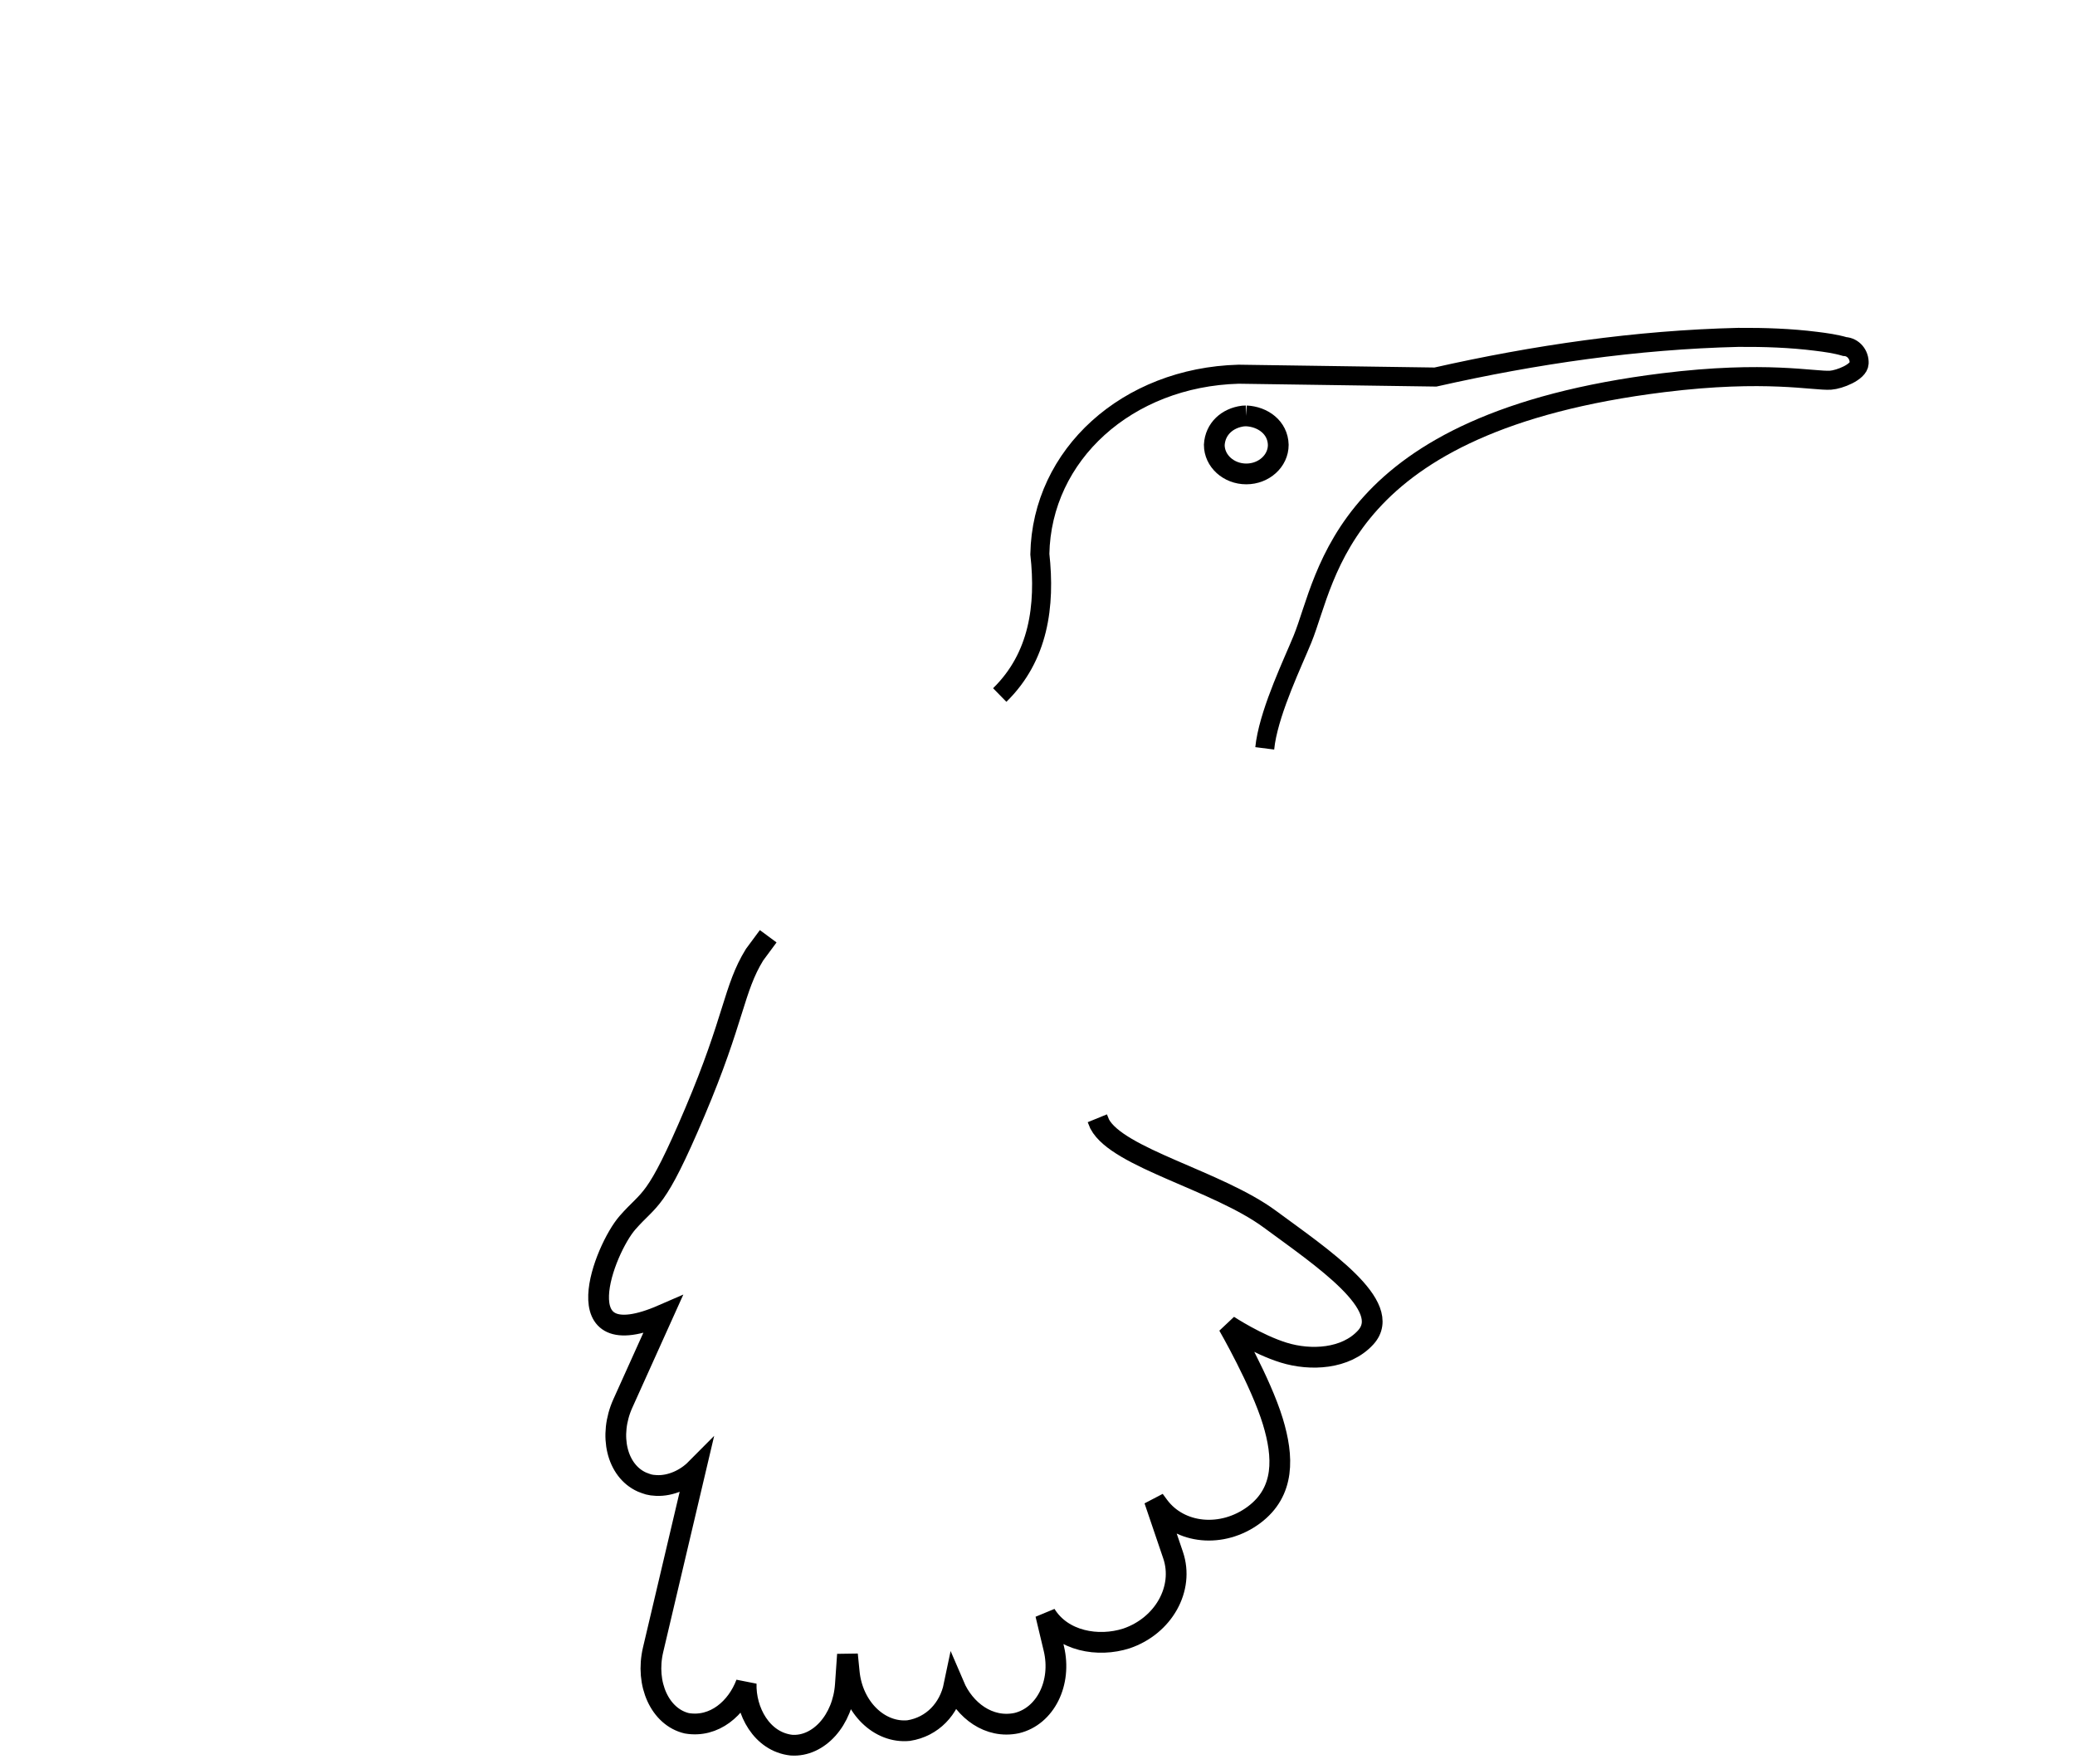
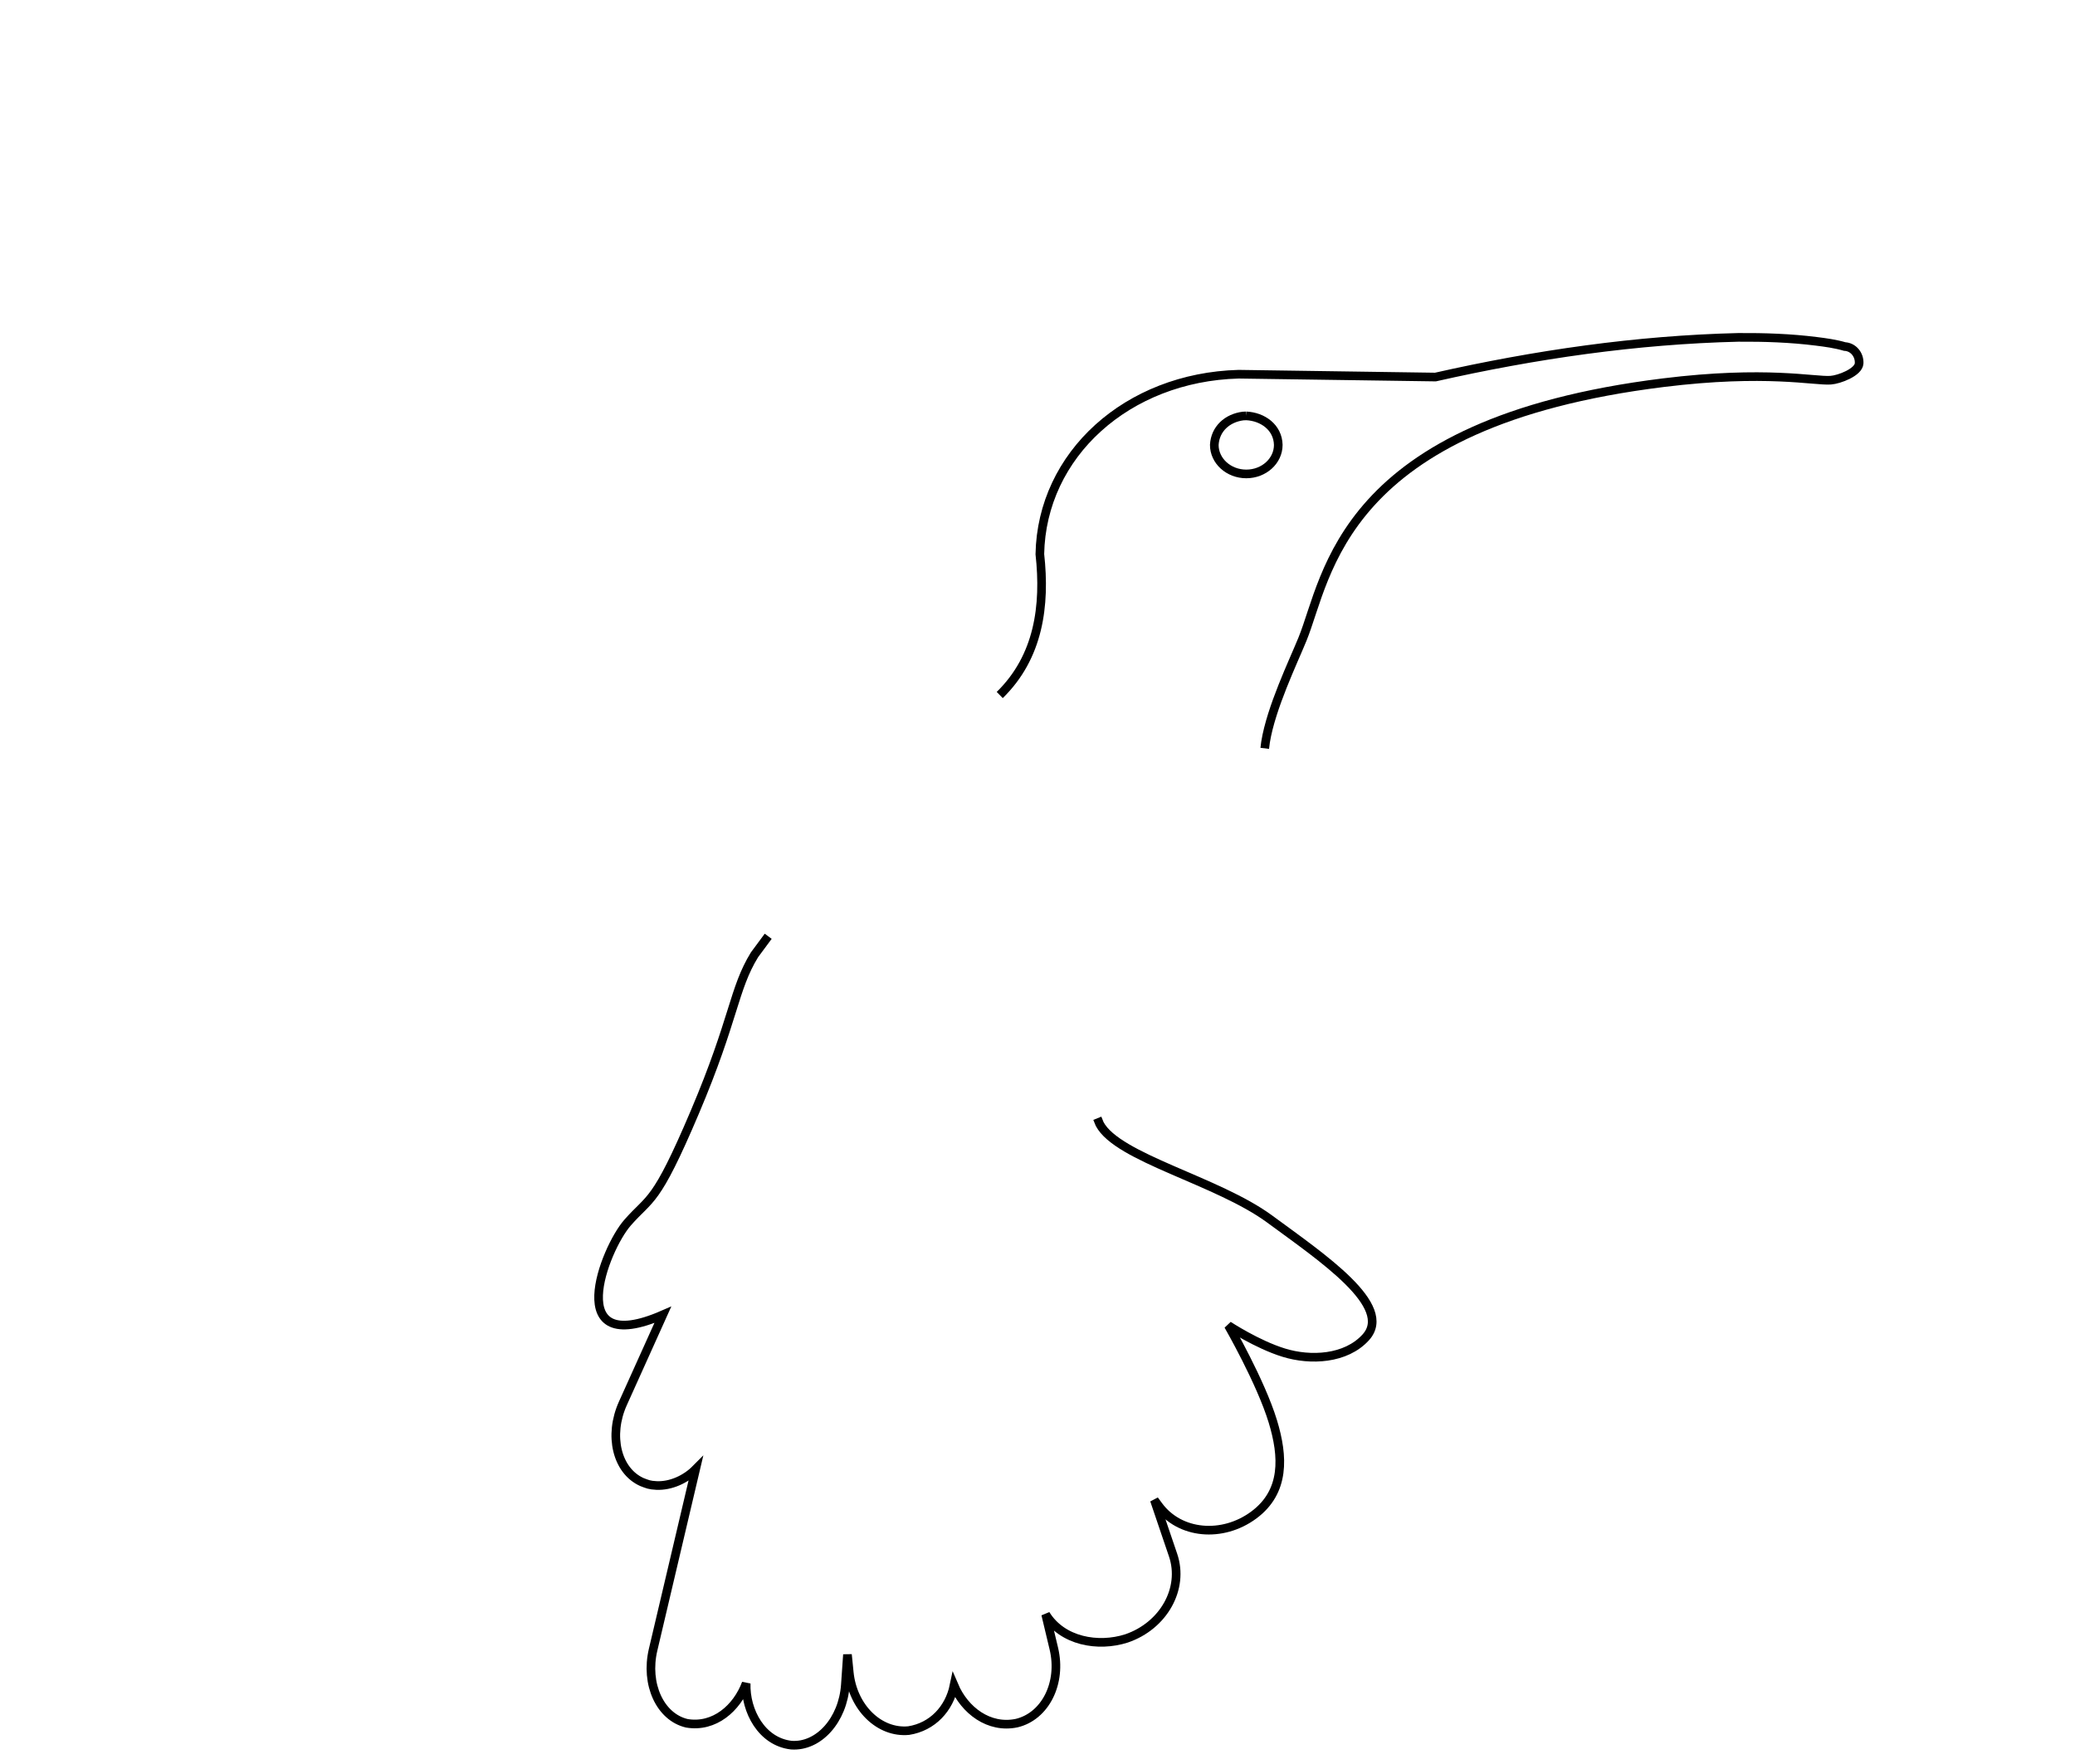
<svg xmlns="http://www.w3.org/2000/svg" version="1.1" x="0" y="0" width="60" height="51" viewBox="0, 0, 60, 51">
  <g id="Layer_1">
-     <path d="M28.908,20.094 C30.036,18.991 30.233,17.513 30.068,16.021 C30.122,13.141 32.597,10.907 35.815,10.819 L41.506,10.901 C44.386,10.251 47.314,9.825 50.266,9.754 C51.018,9.749 51.772,9.774 52.519,9.868 C52.793,9.902 53.076,9.941 53.342,10.019 C53.584,10.031 53.771,10.249 53.758,10.505 C53.745,10.761 53.184,10.975 52.934,10.992 C52.459,11.025 51.067,10.697 48.098,11.064 C38.736,12.222 38.398,16.68 37.661,18.481 C37.388,19.149 36.755,20.459 36.594,21.456 L36.571,21.636" fill-opacity="0" stroke="#000000" stroke-width="0.55" />
-     <path d="M31.73,32.331 L31.798,32.498 C32.321,33.48 35.202,34.131 36.715,35.245 C38.228,36.359 40.318,37.756 39.491,38.666 C38.916,39.298 37.894,39.346 37.123,39.108 C36.351,38.871 35.518,38.322 35.518,38.322 C35.518,38.322 36.455,39.947 36.805,41.096 C37.113,42.109 37.165,43.127 36.254,43.802 C35.342,44.476 34.112,44.359 33.505,43.539 L33.379,43.368 L33.92,44.96 C34.249,45.926 33.646,47.005 32.572,47.37 C31.754,47.632 30.716,47.453 30.236,46.673 L30.472,47.662 C30.71,48.654 30.228,49.62 29.397,49.818 C28.592,49.986 27.892,49.446 27.587,48.731 C27.447,49.406 26.962,49.925 26.276,50.034 C25.426,50.117 24.655,49.362 24.556,48.347 L24.505,47.836 L24.444,48.712 C24.373,49.73 23.674,50.51 22.883,50.455 C22.026,50.358 21.551,49.468 21.576,48.668 C21.308,49.385 20.657,49.958 19.859,49.823 C19.087,49.641 18.651,48.689 18.885,47.696 L20.115,42.478 C19.827,42.768 19.396,42.967 18.983,42.948 C18.774,42.938 18.724,42.91 18.56,42.848 C17.837,42.522 17.591,41.504 18.011,40.574 L19.166,38.013 C16.244,39.285 17.478,36.111 18.144,35.351 C18.81,34.59 18.947,34.852 20.093,32.15 C21.24,29.448 21.209,28.592 21.818,27.603 L22.213,27.069 M36.037,12.024 L35.943,12.028 C35.491,12.086 35.138,12.396 35.112,12.863 C35.112,13.326 35.526,13.702 36.037,13.702 C36.548,13.702 36.962,13.326 36.962,12.863 C36.95,12.355 36.512,12.046 36.037,12.024 L36.037,12.024" fill-opacity="0" stroke="#000000" stroke-width="0.6" />
+     <path d="M28.908,20.094 C30.036,18.991 30.233,17.513 30.068,16.021 C30.122,13.141 32.597,10.907 35.815,10.819 L41.506,10.901 C44.386,10.251 47.314,9.825 50.266,9.754 C51.018,9.749 51.772,9.774 52.519,9.868 C52.793,9.902 53.076,9.941 53.342,10.019 C53.584,10.031 53.771,10.249 53.758,10.505 C53.745,10.761 53.184,10.975 52.934,10.992 C52.459,11.025 51.067,10.697 48.098,11.064 C38.736,12.222 38.398,16.68 37.661,18.481 C37.388,19.149 36.755,20.459 36.594,21.456 L36.571,21.636" fill-opacity="0" stroke="#000000" stroke-width="0.25" />
+     <path d="M31.73,32.331 L31.798,32.498 C32.321,33.48 35.202,34.131 36.715,35.245 C38.228,36.359 40.318,37.756 39.491,38.666 C38.916,39.298 37.894,39.346 37.123,39.108 C36.351,38.871 35.518,38.322 35.518,38.322 C35.518,38.322 36.455,39.947 36.805,41.096 C37.113,42.109 37.165,43.127 36.254,43.802 C35.342,44.476 34.112,44.359 33.505,43.539 L33.379,43.368 L33.92,44.96 C34.249,45.926 33.646,47.005 32.572,47.37 C31.754,47.632 30.716,47.453 30.236,46.673 L30.472,47.662 C30.71,48.654 30.228,49.62 29.397,49.818 C28.592,49.986 27.892,49.446 27.587,48.731 C27.447,49.406 26.962,49.925 26.276,50.034 C25.426,50.117 24.655,49.362 24.556,48.347 L24.505,47.836 L24.444,48.712 C24.373,49.73 23.674,50.51 22.883,50.455 C22.026,50.358 21.551,49.468 21.576,48.668 C21.308,49.385 20.657,49.958 19.859,49.823 C19.087,49.641 18.651,48.689 18.885,47.696 L20.115,42.478 C19.827,42.768 19.396,42.967 18.983,42.948 C18.774,42.938 18.724,42.91 18.56,42.848 C17.837,42.522 17.591,41.504 18.011,40.574 L19.166,38.013 C16.244,39.285 17.478,36.111 18.144,35.351 C18.81,34.59 18.947,34.852 20.093,32.15 C21.24,29.448 21.209,28.592 21.818,27.603 L22.213,27.069 M36.037,12.024 L35.943,12.028 C35.491,12.086 35.138,12.396 35.112,12.863 C35.112,13.326 35.526,13.702 36.037,13.702 C36.548,13.702 36.962,13.326 36.962,12.863 C36.95,12.355 36.512,12.046 36.037,12.024 L36.037,12.024" fill-opacity="0" stroke="#000000" stroke-width="0.25" />
  </g>
</svg>
